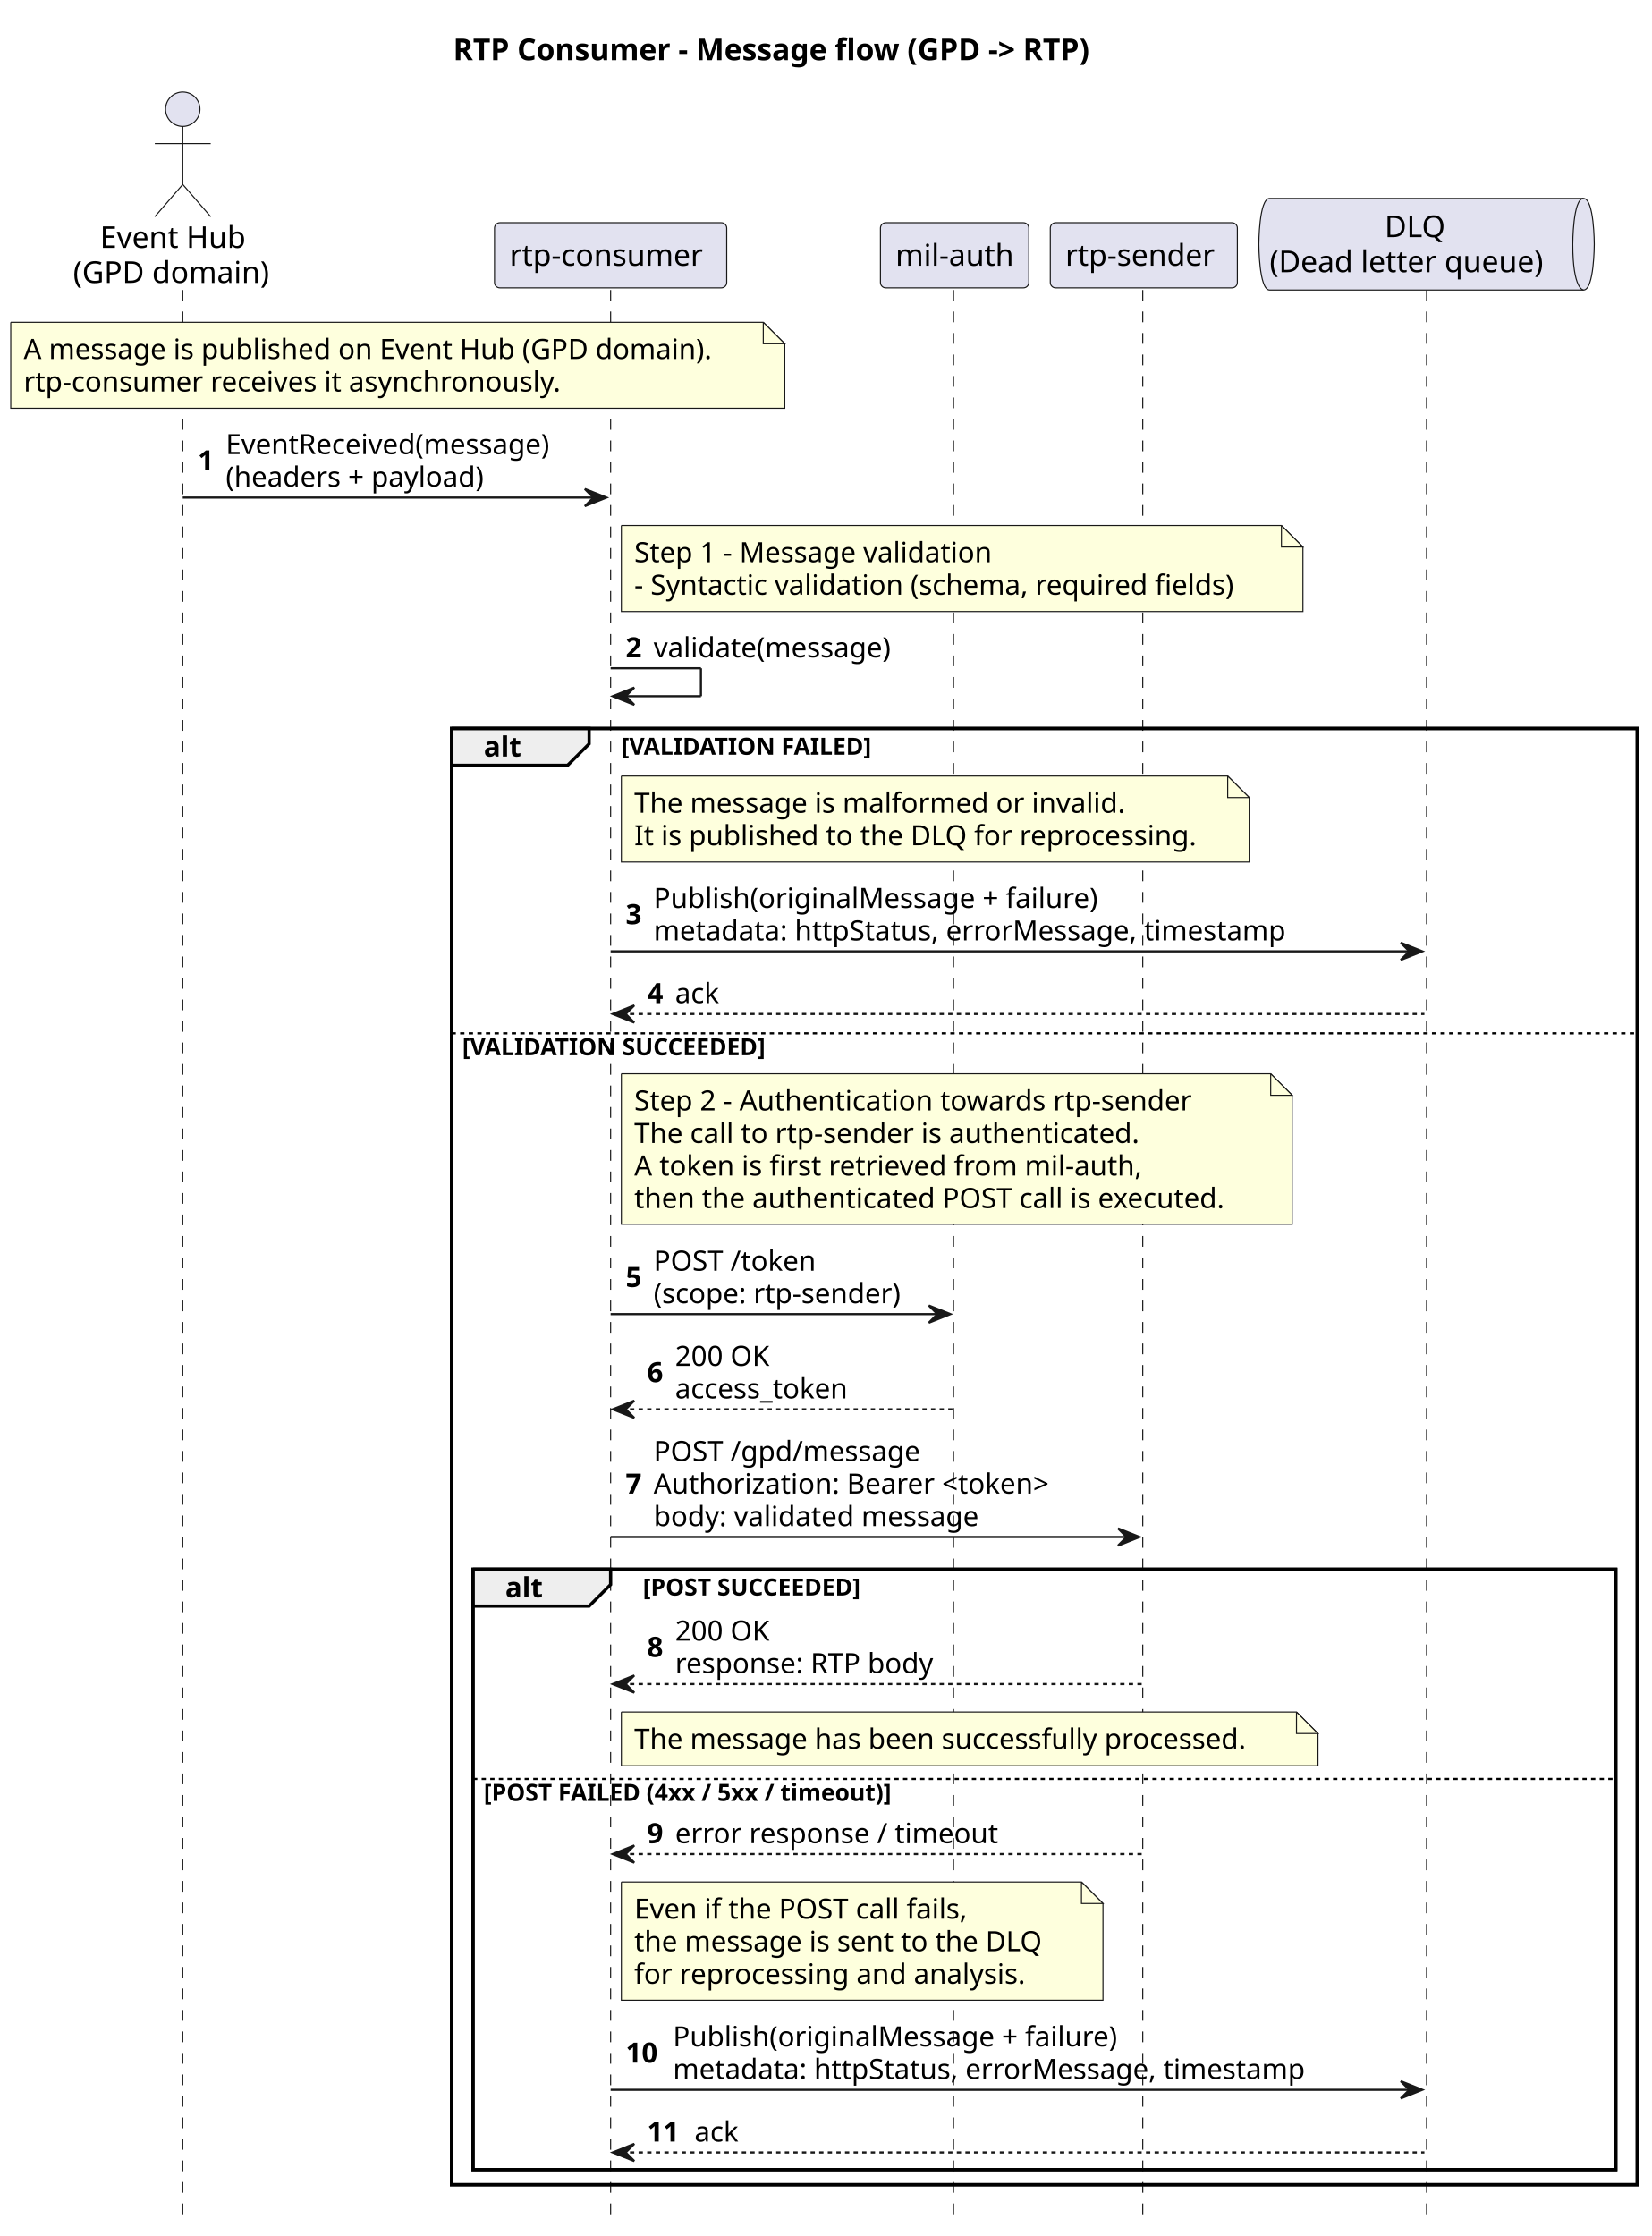
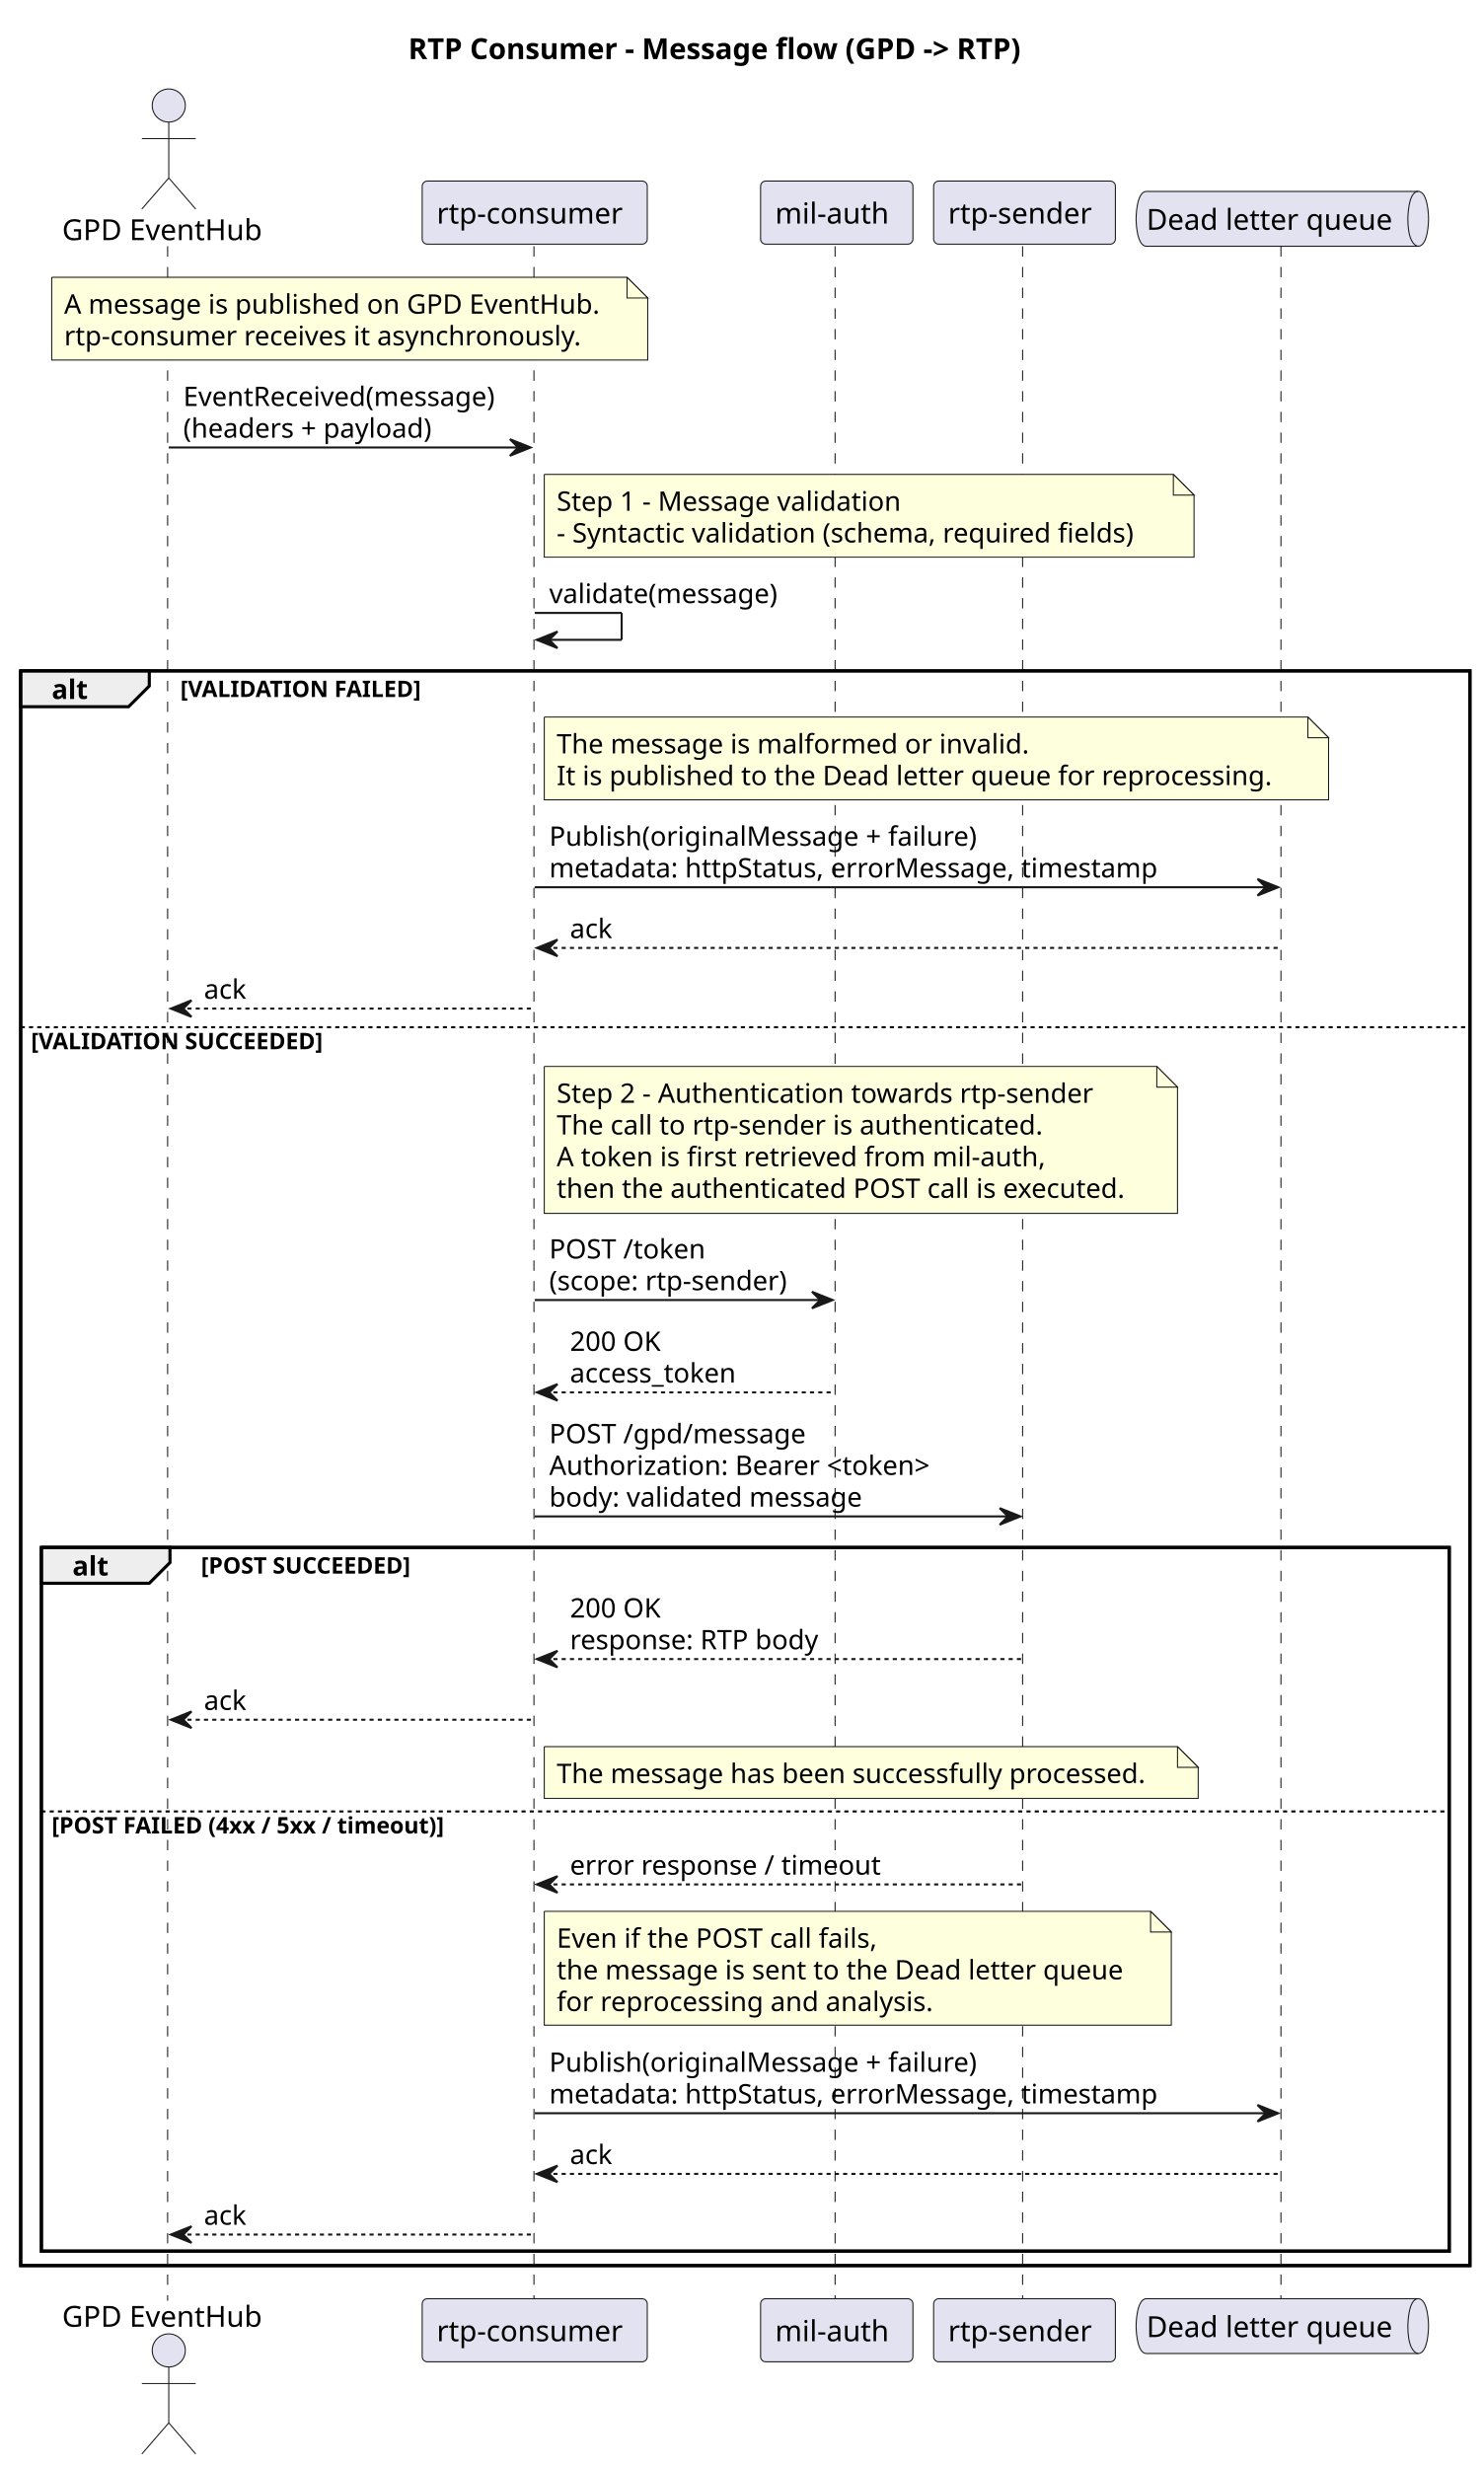
- <svg xmlns="http://www.w3.org/2000/svg" contentStyleType="text/css" height="1040px" preserveAspectRatio="none" style="width:768px;height:1040px;background:#FFFFFF;" version="1.1" viewBox="0 0 768 1040" width="768px" zoomAndPan="magnify">
+ <svg xmlns="http://www.w3.org/2000/svg" contentStyleType="text/css" data-diagram-type="SEQUENCE" height="1192px" preserveAspectRatio="none" style="width:717px;height:1192px;background:#FFFFFF;" version="1.1" viewBox="0 0 717 1192" width="717px" zoomAndPan="magnify">
  <defs />
  <g>
-     <text fill="#000000" font-family="sans-serif" font-size="14" font-weight="bold" lengthAdjust="spacing" textLength="349" x="210.75" y="27.995">RTP Consumer - Message flow (GPD -&gt; RTP)</text>
-     <rect fill="none" height="677.328" style="stroke:#000000;stroke-width:1.5;" width="551.5" x="210" y="338.82" />
-     <rect fill="none" height="279.266" style="stroke:#000000;stroke-width:1.5;" width="531.5" x="220" y="729.883" />
-     <line style="stroke:#181818;stroke-width:0.5;stroke-dasharray:5.0,5.0;" x1="85" x2="85" y1="134.891" y2="1033.148" />
-     <line style="stroke:#181818;stroke-width:0.5;stroke-dasharray:5.0,5.0;" x1="284" x2="284" y1="134.891" y2="1033.148" />
-     <line style="stroke:#181818;stroke-width:0.5;stroke-dasharray:5.0,5.0;" x1="443.5" x2="443.5" y1="134.891" y2="1033.148" />
-     <line style="stroke:#181818;stroke-width:0.5;stroke-dasharray:5.0,5.0;" x1="531.5" x2="531.5" y1="134.891" y2="1033.148" />
-     <line style="stroke:#181818;stroke-width:0.5;stroke-dasharray:5.0,5.0;" x1="663.5" x2="663.5" y1="134.891" y2="1033.148" />
-     <text fill="#000000" font-family="sans-serif" font-size="14" lengthAdjust="spacing" textLength="71" x="46.5" y="115.292">Event Hub</text>
-     <text fill="#000000" font-family="sans-serif" font-size="14" lengthAdjust="spacing" textLength="96" x="34" y="131.589">(GPD domain)</text>
-     <ellipse cx="85" cy="50.797" fill="#E2E2F0" rx="8" ry="8" style="stroke:#181818;stroke-width:0.5;" />
-     <path d="M85,58.797 L85,85.797 M72,66.797 L98,66.797 M85,85.797 L72,100.797 M85,85.797 L98,100.797 " fill="none" style="stroke:#181818;stroke-width:0.5;" />
-     <rect fill="#E2E2F0" height="30.297" rx="2.5" ry="2.5" style="stroke:#181818;stroke-width:0.5;" width="108" x="230" y="103.594" />
-     <text fill="#000000" font-family="sans-serif" font-size="14" lengthAdjust="spacing" textLength="94" x="237" y="123.589">rtp-consumer</text>
-     <rect fill="#E2E2F0" height="30.297" rx="2.5" ry="2.5" style="stroke:#181818;stroke-width:0.5;" width="69" x="409.5" y="103.594" />
-     <text fill="#000000" font-family="sans-serif" font-size="14" lengthAdjust="spacing" textLength="55" x="416.5" y="123.589">mil-auth</text>
-     <rect fill="#E2E2F0" height="30.297" rx="2.5" ry="2.5" style="stroke:#181818;stroke-width:0.5;" width="87" x="488.5" y="103.594" />
-     <text fill="#000000" font-family="sans-serif" font-size="14" lengthAdjust="spacing" textLength="73" x="495.5" y="123.589">rtp-sender</text>
-     <path d="M590.5,92.297 L736.5,92.297 C741.5,92.297 741.5,113.594 741.5,113.594 C741.5,113.594 741.5,134.891 736.5,134.891 L590.5,134.891 C585.5,134.891 585.5,113.594 585.5,113.594 C585.5,113.594 585.5,92.297 590.5,92.297 " fill="#E2E2F0" style="stroke:#181818;stroke-width:0.5;" />
-     <path d="M736.5,92.297 C731.5,92.297 731.5,113.594 731.5,113.594 C731.5,134.891 736.5,134.891 736.5,134.891 " fill="none" style="stroke:#181818;stroke-width:0.5;" />
-     <text fill="#000000" font-family="sans-serif" font-size="14" lengthAdjust="spacing" textLength="29" x="644" y="110.292">DLQ</text>
-     <text fill="#000000" font-family="sans-serif" font-size="14" lengthAdjust="spacing" textLength="136" x="590.5" y="126.589">(Dead letter queue)</text>
-     <path d="M5,149.891 L5,189.891 L365,189.891 L365,159.891 L355,149.891 L5,149.891 " fill="#FEFFDD" style="stroke:#181818;stroke-width:0.5;" />
-     <path d="M355,149.891 L355,159.891 L365,159.891 L355,149.891 " fill="#FEFFDD" style="stroke:#181818;stroke-width:0.5;" />
-     <text fill="#000000" font-family="sans-serif" font-size="13" lengthAdjust="spacing" textLength="339" x="11" y="166.958">A message is published on Event Hub (GPD domain).</text>
-     <text fill="#000000" font-family="sans-serif" font-size="13" lengthAdjust="spacing" textLength="263" x="11" y="182.09">rtp-consumer receives it asynchronously.</text>
-     <polygon fill="#181818" points="272,227.422,282,231.422,272,235.422,276,231.422" style="stroke:#181818;stroke-width:1.0;" />
-     <line style="stroke:#181818;stroke-width:1.0;" x1="85" x2="278" y1="231.422" y2="231.422" />
-     <text fill="#000000" font-family="sans-serif" font-size="13" font-weight="bold" lengthAdjust="spacing" textLength="9" x="92" y="218.79">1</text>
-     <text fill="#000000" font-family="sans-serif" font-size="13" lengthAdjust="spacing" textLength="162" x="105" y="211.223">EventReceived(message)</text>
-     <text fill="#000000" font-family="sans-serif" font-size="13" lengthAdjust="spacing" textLength="131" x="105" y="226.356">(headers + payload)</text>
-     <path d="M289,244.422 L289,284.422 L606,284.422 L606,254.422 L596,244.422 L289,244.422 " fill="#FEFFDD" style="stroke:#181818;stroke-width:0.5;" />
-     <path d="M596,244.422 L596,254.422 L606,254.422 L596,244.422 " fill="#FEFFDD" style="stroke:#181818;stroke-width:0.5;" />
-     <text fill="#000000" font-family="sans-serif" font-size="13" lengthAdjust="spacing" textLength="177" x="295" y="261.489">Step 1 - Message validation</text>
-     <text fill="#000000" font-family="sans-serif" font-size="13" lengthAdjust="spacing" textLength="296" x="295" y="276.622">- Syntactic validation (schema, required fields)</text>
-     <line style="stroke:#181818;stroke-width:1.0;" x1="284" x2="326" y1="310.82" y2="310.82" />
-     <line style="stroke:#181818;stroke-width:1.0;" x1="326" x2="326" y1="310.82" y2="323.82" />
-     <line style="stroke:#181818;stroke-width:1.0;" x1="285" x2="326" y1="323.82" y2="323.82" />
-     <polygon fill="#181818" points="295,319.82,285,323.82,295,327.82,291,323.82" style="stroke:#181818;stroke-width:1.0;" />
-     <text fill="#000000" font-family="sans-serif" font-size="13" font-weight="bold" lengthAdjust="spacing" textLength="9" x="291" y="305.754">2</text>
-     <text fill="#000000" font-family="sans-serif" font-size="13" lengthAdjust="spacing" textLength="119" x="304" y="305.754">validate(message)</text>
-     <path d="M210,338.82 L274,338.82 L274,345.953 L264,355.953 L210,355.953 L210,338.82 " fill="#EEEEEE" style="stroke:#000000;stroke-width:1.5;" />
-     <rect fill="none" height="677.328" style="stroke:#000000;stroke-width:1.5;" width="551.5" x="210" y="338.82" />
-     <text fill="#000000" font-family="sans-serif" font-size="13" font-weight="bold" lengthAdjust="spacing" textLength="19" x="225" y="351.887">alt</text>
-     <text fill="#000000" font-family="sans-serif" font-size="11" font-weight="bold" lengthAdjust="spacing" textLength="133" x="289" y="351.031">[VALIDATION FAILED]</text>
-     <path d="M289,360.953 L289,400.953 L581,400.953 L581,370.953 L571,360.953 L289,360.953 " fill="#FEFFDD" style="stroke:#181818;stroke-width:0.5;" />
-     <path d="M571,360.953 L571,370.953 L581,370.953 L571,360.953 " fill="#FEFFDD" style="stroke:#181818;stroke-width:0.5;" />
-     <text fill="#000000" font-family="sans-serif" font-size="13" lengthAdjust="spacing" textLength="239" x="295" y="378.02">The message is malformed or invalid.</text>
-     <text fill="#000000" font-family="sans-serif" font-size="13" lengthAdjust="spacing" textLength="271" x="295" y="393.153">It is published to the DLQ for reprocessing.</text>
-     <polygon fill="#181818" points="651.5,438.484,661.5,442.484,651.5,446.484,655.5,442.484" style="stroke:#181818;stroke-width:1.0;" />
-     <line style="stroke:#181818;stroke-width:1.0;" x1="284" x2="657.5" y1="442.484" y2="442.484" />
-     <text fill="#000000" font-family="sans-serif" font-size="13" font-weight="bold" lengthAdjust="spacing" textLength="9" x="291" y="429.852">3</text>
-     <text fill="#000000" font-family="sans-serif" font-size="13" lengthAdjust="spacing" textLength="216" x="304" y="422.286">Publish(originalMessage + failure)</text>
-     <text fill="#000000" font-family="sans-serif" font-size="13" lengthAdjust="spacing" textLength="313" x="304" y="437.418">metadata: httpStatus, errorMessage, timestamp</text>
-     <polygon fill="#181818" points="295,467.617,285,471.617,295,475.617,291,471.617" style="stroke:#181818;stroke-width:1.0;" />
-     <line style="stroke:#181818;stroke-width:1.0;stroke-dasharray:2.0,2.0;" x1="289" x2="662.5" y1="471.617" y2="471.617" />
-     <text fill="#000000" font-family="sans-serif" font-size="13" font-weight="bold" lengthAdjust="spacing" textLength="9" x="301" y="466.551">4</text>
-     <text fill="#000000" font-family="sans-serif" font-size="13" lengthAdjust="spacing" textLength="22" x="314" y="466.551">ack</text>
-     <line style="stroke:#000000;stroke-width:1.0;stroke-dasharray:2.0,2.0;" x1="210" x2="761.5" y1="480.617" y2="480.617" />
-     <text fill="#000000" font-family="sans-serif" font-size="11" font-weight="bold" lengthAdjust="spacing" textLength="166" x="215" y="490.828">[VALIDATION SUCCEEDED]</text>
-     <path d="M289,499.422 L289,569.422 L601,569.422 L601,509.422 L591,499.422 L289,499.422 " fill="#FEFFDD" style="stroke:#181818;stroke-width:0.5;" />
-     <path d="M591,499.422 L591,509.422 L601,509.422 L591,499.422 " fill="#FEFFDD" style="stroke:#181818;stroke-width:0.5;" />
-     <text fill="#000000" font-family="sans-serif" font-size="13" lengthAdjust="spacing" textLength="273" x="295" y="516.489">Step 2 - Authentication towards rtp-sender</text>
-     <text fill="#000000" font-family="sans-serif" font-size="13" lengthAdjust="spacing" textLength="247" x="295" y="531.622">The call to rtp-sender is authenticated.</text>
-     <text fill="#000000" font-family="sans-serif" font-size="13" lengthAdjust="spacing" textLength="247" x="295" y="546.754">A token is first retrieved from mil-auth,</text>
-     <text fill="#000000" font-family="sans-serif" font-size="13" lengthAdjust="spacing" textLength="291" x="295" y="561.887">then the authenticated POST call is executed.</text>
-     <polygon fill="#181818" points="432,607.219,442,611.219,432,615.219,436,611.219" style="stroke:#181818;stroke-width:1.0;" />
-     <line style="stroke:#181818;stroke-width:1.0;" x1="284" x2="438" y1="611.219" y2="611.219" />
-     <text fill="#000000" font-family="sans-serif" font-size="13" font-weight="bold" lengthAdjust="spacing" textLength="9" x="291" y="598.586">5</text>
-     <text fill="#000000" font-family="sans-serif" font-size="13" lengthAdjust="spacing" textLength="78" x="304" y="591.02">POST /token</text>
-     <text fill="#000000" font-family="sans-serif" font-size="13" lengthAdjust="spacing" textLength="123" x="304" y="606.153">(scope: rtp-sender)</text>
-     <polygon fill="#181818" points="295,651.484,285,655.484,295,659.484,291,655.484" style="stroke:#181818;stroke-width:1.0;" />
-     <line style="stroke:#181818;stroke-width:1.0;stroke-dasharray:2.0,2.0;" x1="289" x2="443" y1="655.484" y2="655.484" />
-     <text fill="#000000" font-family="sans-serif" font-size="13" font-weight="bold" lengthAdjust="spacing" textLength="9" x="301" y="642.852">6</text>
-     <text fill="#000000" font-family="sans-serif" font-size="13" lengthAdjust="spacing" textLength="46" x="314" y="635.286">200 OK</text>
-     <text fill="#000000" font-family="sans-serif" font-size="13" lengthAdjust="spacing" textLength="87" x="314" y="650.418">access_token</text>
-     <polygon fill="#181818" points="520,710.883,530,714.883,520,718.883,524,714.883" style="stroke:#181818;stroke-width:1.0;" />
-     <line style="stroke:#181818;stroke-width:1.0;" x1="284" x2="526" y1="714.883" y2="714.883" />
-     <text fill="#000000" font-family="sans-serif" font-size="13" font-weight="bold" lengthAdjust="spacing" textLength="9" x="291" y="694.684">7</text>
-     <text fill="#000000" font-family="sans-serif" font-size="13" lengthAdjust="spacing" textLength="129" x="304" y="679.551">POST /gpd/message</text>
-     <text fill="#000000" font-family="sans-serif" font-size="13" lengthAdjust="spacing" textLength="198" x="304" y="694.684">Authorization: Bearer &lt;token&gt;</text>
-     <text fill="#000000" font-family="sans-serif" font-size="13" lengthAdjust="spacing" textLength="160" x="304" y="709.817">body: validated message</text>
-     <path d="M220,729.883 L284,729.883 L284,737.016 L274,747.016 L220,747.016 L220,729.883 " fill="#EEEEEE" style="stroke:#000000;stroke-width:1.5;" />
-     <rect fill="none" height="279.266" style="stroke:#000000;stroke-width:1.5;" width="531.5" x="220" y="729.883" />
-     <text fill="#000000" font-family="sans-serif" font-size="13" font-weight="bold" lengthAdjust="spacing" textLength="19" x="235" y="742.95">alt</text>
-     <text fill="#000000" font-family="sans-serif" font-size="11" font-weight="bold" lengthAdjust="spacing" textLength="125" x="299" y="742.093">[POST SUCCEEDED]</text>
-     <polygon fill="#181818" points="295,779.281,285,783.281,295,787.281,291,783.281" style="stroke:#181818;stroke-width:1.0;" />
-     <line style="stroke:#181818;stroke-width:1.0;stroke-dasharray:2.0,2.0;" x1="289" x2="531" y1="783.281" y2="783.281" />
-     <text fill="#000000" font-family="sans-serif" font-size="13" font-weight="bold" lengthAdjust="spacing" textLength="9" x="301" y="770.649">8</text>
-     <text fill="#000000" font-family="sans-serif" font-size="13" lengthAdjust="spacing" textLength="46" x="314" y="763.082">200 OK</text>
-     <text fill="#000000" font-family="sans-serif" font-size="13" lengthAdjust="spacing" textLength="125" x="314" y="778.215">response: RTP body</text>
-     <path d="M289,796.281 L289,821.281 L613,821.281 L613,806.281 L603,796.281 L289,796.281 " fill="#FEFFDD" style="stroke:#181818;stroke-width:0.5;" />
-     <path d="M603,796.281 L603,806.281 L613,806.281 L603,796.281 " fill="#FEFFDD" style="stroke:#181818;stroke-width:0.5;" />
-     <text fill="#000000" font-family="sans-serif" font-size="13" lengthAdjust="spacing" textLength="303" x="295" y="813.348">The message has been successfully processed.</text>
-     <line style="stroke:#000000;stroke-width:1.0;stroke-dasharray:2.0,2.0;" x1="220" x2="751.5" y1="827.414" y2="827.414" />
-     <text fill="#000000" font-family="sans-serif" font-size="11" font-weight="bold" lengthAdjust="spacing" textLength="223" x="225" y="837.625">[POST FAILED (4xx / 5xx / timeout)]</text>
-     <polygon fill="#181818" points="295,858.352,285,862.352,295,866.352,291,862.352" style="stroke:#181818;stroke-width:1.0;" />
-     <line style="stroke:#181818;stroke-width:1.0;stroke-dasharray:2.0,2.0;" x1="289" x2="531" y1="862.352" y2="862.352" />
-     <text fill="#000000" font-family="sans-serif" font-size="13" font-weight="bold" lengthAdjust="spacing" textLength="9" x="301" y="857.286">9</text>
-     <text fill="#000000" font-family="sans-serif" font-size="13" lengthAdjust="spacing" textLength="156" x="314" y="857.286">error response / timeout</text>
-     <path d="M289,875.352 L289,930.352 L513,930.352 L513,885.352 L503,875.352 L289,875.352 " fill="#FEFFDD" style="stroke:#181818;stroke-width:0.5;" />
-     <path d="M503,875.352 L503,885.352 L513,885.352 L503,875.352 " fill="#FEFFDD" style="stroke:#181818;stroke-width:0.5;" />
-     <text fill="#000000" font-family="sans-serif" font-size="13" lengthAdjust="spacing" textLength="163" x="295" y="892.418">Even if the POST call fails,</text>
-     <text fill="#000000" font-family="sans-serif" font-size="13" lengthAdjust="spacing" textLength="203" x="295" y="907.551">the message is sent to the DLQ</text>
-     <text fill="#000000" font-family="sans-serif" font-size="13" lengthAdjust="spacing" textLength="190" x="295" y="922.684">for reprocessing and analysis.</text>
-     <polygon fill="#181818" points="651.5,968.016,661.5,972.016,651.5,976.016,655.5,972.016" style="stroke:#181818;stroke-width:1.0;" />
-     <line style="stroke:#181818;stroke-width:1.0;" x1="284" x2="657.5" y1="972.016" y2="972.016" />
-     <text fill="#000000" font-family="sans-serif" font-size="13" font-weight="bold" lengthAdjust="spacing" textLength="18" x="291" y="959.383">10</text>
-     <text fill="#000000" font-family="sans-serif" font-size="13" lengthAdjust="spacing" textLength="216" x="313" y="951.817">Publish(originalMessage + failure)</text>
-     <text fill="#000000" font-family="sans-serif" font-size="13" lengthAdjust="spacing" textLength="313" x="313" y="966.95">metadata: httpStatus, errorMessage, timestamp</text>
-     <polygon fill="#181818" points="295,997.148,285,1001.148,295,1005.148,291,1001.148" style="stroke:#181818;stroke-width:1.0;" />
-     <line style="stroke:#181818;stroke-width:1.0;stroke-dasharray:2.0,2.0;" x1="289" x2="662.5" y1="1001.148" y2="1001.148" />
-     <text fill="#000000" font-family="sans-serif" font-size="13" font-weight="bold" lengthAdjust="spacing" textLength="18" x="301" y="996.082">11</text>
-     <text fill="#000000" font-family="sans-serif" font-size="13" lengthAdjust="spacing" textLength="22" x="323" y="996.082">ack</text>
+     <text fill="#000000" font-family="sans-serif" font-size="14" font-weight="bold" lengthAdjust="spacing" textLength="324.782" x="197.266" y="28.535">RTP Consumer - Message flow (GPD -&gt; RTP)</text>
+     <rect fill="none" height="770.537" style="stroke:#000000;stroke-width:1.5;" width="700.313" x="10" y="324.15" />
+     <rect fill="none" height="339.992" style="stroke:#000000;stroke-width:1.5;" width="680.313" x="20" y="747.695" />
+     <g>
+       <rect fill="#000000" fill-opacity="0" height="992.711" width="8" x="77.559" y="118.977" />
+       <line style="stroke:#181818;stroke-width:0.5;stroke-dasharray:5,5;" x1="81" x2="81" y1="118.977" y2="1111.688" />
+     </g>
+     <g>
+       <rect fill="#000000" fill-opacity="0" height="992.711" width="8" x="254.398" y="118.977" />
+       <line style="stroke:#181818;stroke-width:0.5;stroke-dasharray:5,5;" x1="258.018" x2="258.018" y1="118.977" y2="1111.688" />
+     </g>
+     <g>
+       <rect fill="#000000" fill-opacity="0" height="992.711" width="8" x="400.343" y="118.977" />
+       <line style="stroke:#181818;stroke-width:0.5;stroke-dasharray:5,5;" x1="403.538" x2="403.538" y1="118.977" y2="1111.688" />
+     </g>
+     <g>
+       <rect fill="#000000" fill-opacity="0" height="992.711" width="8" x="491.068" y="118.977" />
+       <line style="stroke:#181818;stroke-width:0.5;stroke-dasharray:5,5;" x1="494.147" x2="494.147" y1="118.977" y2="1111.688" />
+     </g>
+     <g>
+       <rect fill="#000000" fill-opacity="0" height="992.711" width="8" x="615.651" y="118.977" />
+       <line style="stroke:#181818;stroke-width:0.5;stroke-dasharray:5,5;" x1="618.989" x2="618.989" y1="118.977" y2="1111.688" />
+     </g>
+     <g class="participant participant-head" data-participant="EH">
+       <text fill="#000000" font-family="sans-serif" font-size="14" lengthAdjust="spacing" textLength="97.118" x="30" y="116.023">GPD EventHub</text>
+       <ellipse cx="81.559" cy="50.988" fill="#E2E2F0" rx="8" ry="8" style="stroke:#181818;stroke-width:0.5;" />
+       <path d="M81.559,58.988 L81.559,85.988 M68.559,66.988 L94.559,66.988 M81.559,85.988 L68.559,100.988 M81.559,85.988 L94.559,100.988" fill="none" style="stroke:#181818;stroke-width:0.5;" />
+     </g>
+     <g class="participant participant-tail" data-participant="EH">
+       <text fill="#000000" font-family="sans-serif" font-size="14" lengthAdjust="spacing" textLength="97.118" x="30" y="1124.223">GPD EventHub</text>
+       <ellipse cx="81.559" cy="1135.676" fill="#E2E2F0" rx="8" ry="8" style="stroke:#181818;stroke-width:0.5;" />
+       <path d="M81.559,1143.676 L81.559,1170.676 M68.559,1151.676 L94.559,1151.676 M81.559,1170.676 L68.559,1185.676 M81.559,1170.676 L94.559,1185.676" fill="none" style="stroke:#181818;stroke-width:0.5;" />
+     </g>
+     <g class="participant participant-head" data-participant="C">
+       <rect fill="#E2E2F0" height="30.488" rx="2.5" ry="2.5" style="stroke:#181818;stroke-width:0.5;" width="108.76" x="204.018" y="87.488" />
+       <text fill="#000000" font-family="sans-serif" font-size="14" lengthAdjust="spacing" textLength="94.76" x="211.018" y="108.023">rtp-consumer</text>
+     </g>
+     <g class="participant participant-tail" data-participant="C">
+       <rect fill="#E2E2F0" height="30.488" rx="2.5" ry="2.5" style="stroke:#181818;stroke-width:0.5;" width="108.76" x="204.018" y="1110.688" />
+       <text fill="#000000" font-family="sans-serif" font-size="14" lengthAdjust="spacing" textLength="94.76" x="211.018" y="1131.223">rtp-consumer</text>
+     </g>
+     <g class="participant participant-head" data-participant="MA">
+       <rect fill="#E2E2F0" height="30.488" rx="2.5" ry="2.5" style="stroke:#181818;stroke-width:0.5;" width="73.609" x="367.538" y="87.488" />
+       <text fill="#000000" font-family="sans-serif" font-size="14" lengthAdjust="spacing" textLength="59.609" x="374.538" y="108.023">mil-auth</text>
+     </g>
+     <g class="participant participant-tail" data-participant="MA">
+       <rect fill="#E2E2F0" height="30.488" rx="2.5" ry="2.5" style="stroke:#181818;stroke-width:0.5;" width="73.609" x="367.538" y="1110.688" />
+       <text fill="#000000" font-family="sans-serif" font-size="14" lengthAdjust="spacing" textLength="59.609" x="374.538" y="1131.223">mil-auth</text>
+     </g>
+     <g class="participant participant-head" data-participant="S">
+       <rect fill="#E2E2F0" height="30.488" rx="2.5" ry="2.5" style="stroke:#181818;stroke-width:0.5;" width="87.842" x="451.147" y="87.488" />
+       <text fill="#000000" font-family="sans-serif" font-size="14" lengthAdjust="spacing" textLength="73.842" x="458.147" y="108.023">rtp-sender</text>
+     </g>
+     <g class="participant participant-tail" data-participant="S">
+       <rect fill="#E2E2F0" height="30.488" rx="2.5" ry="2.5" style="stroke:#181818;stroke-width:0.5;" width="87.842" x="451.147" y="1110.688" />
+       <text fill="#000000" font-family="sans-serif" font-size="14" lengthAdjust="spacing" textLength="73.842" x="458.147" y="1131.223">rtp-sender</text>
+     </g>
+     <g class="participant participant-head" data-participant="DLQ">
+       <path d="M553.989,92.488 L685.313,92.488 C690.313,92.488 690.313,105.732 690.313,105.732 C690.313,105.732 690.313,118.977 685.313,118.977 L553.989,118.977 C548.989,118.977 548.989,105.732 548.989,105.732 C548.989,105.732 548.989,92.488 553.989,92.488" fill="#E2E2F0" style="stroke:#181818;stroke-width:0.5;" />
+       <path d="M685.313,92.488 C680.313,92.488 680.313,105.732 680.313,105.732 C680.313,118.977 685.313,118.977 685.313,118.977" fill="none" style="stroke:#181818;stroke-width:0.5;" />
+       <text fill="#000000" font-family="sans-serif" font-size="14" lengthAdjust="spacing" textLength="121.324" x="553.989" y="111.023">Dead letter queue</text>
+     </g>
+     <g class="participant participant-tail" data-participant="DLQ">
+       <path d="M553.989,1110.688 L685.313,1110.688 C690.313,1110.688 690.313,1123.932 690.313,1123.932 C690.313,1123.932 690.313,1137.176 685.313,1137.176 L553.989,1137.176 C548.989,1137.176 548.989,1123.932 548.989,1123.932 C548.989,1123.932 548.989,1110.688 553.989,1110.688" fill="#E2E2F0" style="stroke:#181818;stroke-width:0.5;" />
+       <path d="M685.313,1110.688 C680.313,1110.688 680.313,1123.932 680.313,1123.932 C680.313,1137.176 685.313,1137.176 685.313,1137.176" fill="none" style="stroke:#181818;stroke-width:0.5;" />
+       <text fill="#000000" font-family="sans-serif" font-size="14" lengthAdjust="spacing" textLength="121.324" x="553.989" y="1129.223">Dead letter queue</text>
+     </g>
+     <path d="M25,133.977 L25,173.977 L313,173.977 L313,143.977 L303,133.977 L25,133.977" fill="#FEFFDD" style="stroke:#181818;stroke-width:0.5;" />
+     <path d="M303,133.977 L303,143.977 L313,143.977 L303,133.977" fill="#FEFFDD" style="stroke:#181818;stroke-width:0.5;" />
+     <text fill="#000000" font-family="sans-serif" font-size="13" lengthAdjust="spacing" textLength="267.497" x="31" y="151.545">A message is published on GPD EventHub.</text>
+     <text fill="#000000" font-family="sans-serif" font-size="13" lengthAdjust="spacing" textLength="261.879" x="31" y="166.856">rtp-consumer receives it asynchronously.</text>
+     <g class="message" data-participant-1="EH" data-participant-2="C">
+       <polygon fill="#181818" points="246.398,212.219,256.398,216.219,246.398,220.219,250.398,216.219" style="stroke:#181818;stroke-width:1;" />
+       <line style="stroke:#181818;stroke-width:1;" x1="81.559" x2="252.398" y1="216.219" y2="216.219" />
+       <text fill="#000000" font-family="sans-serif" font-size="13" lengthAdjust="spacing" textLength="152.839" x="88.559" y="196.166">EventReceived(message)</text>
+       <text fill="#000000" font-family="sans-serif" font-size="13" lengthAdjust="spacing" textLength="126.134" x="88.559" y="211.477">(headers + payload)</text>
+     </g>
+     <path d="M263,229.219 L263,269.219 L577,269.219 L577,239.219 L567,229.219 L263,229.219" fill="#FEFFDD" style="stroke:#181818;stroke-width:0.5;" />
+     <path d="M567,229.219 L567,239.219 L577,239.219 L567,229.219" fill="#FEFFDD" style="stroke:#181818;stroke-width:0.5;" />
+     <text fill="#000000" font-family="sans-serif" font-size="13" lengthAdjust="spacing" textLength="175.164" x="269" y="246.787">Step 1 - Message validation</text>
+     <text fill="#000000" font-family="sans-serif" font-size="13" lengthAdjust="spacing" textLength="293.528" x="269" y="262.098">- Syntactic validation (schema, required fields)</text>
+     <g class="message" data-participant-1="C" data-participant-2="C">
+       <line style="stroke:#181818;stroke-width:1;" x1="258.398" x2="300.398" y1="296.15" y2="296.15" />
+       <line style="stroke:#181818;stroke-width:1;" x1="300.398" x2="300.398" y1="296.15" y2="309.15" />
+       <line style="stroke:#181818;stroke-width:1;" x1="259.398" x2="300.398" y1="309.15" y2="309.15" />
+       <polygon fill="#181818" points="269.398,305.15,259.398,309.15,269.398,313.15,265.398,309.15" style="stroke:#181818;stroke-width:1;" />
+       <text fill="#000000" font-family="sans-serif" font-size="13" lengthAdjust="spacing" textLength="112.506" x="265.398" y="291.408">validate(message)</text>
+     </g>
+     <path d="M10,324.15 L72.139,324.15 L72.139,331.461 L62.139,341.461 L10,341.461 L10,324.15" fill="#EEEEEE" style="stroke:#000000;stroke-width:1.5;" />
+     <rect fill="none" height="770.537" style="stroke:#000000;stroke-width:1.5;" width="700.313" x="10" y="324.15" />
+     <text fill="#000000" font-family="sans-serif" font-size="13" font-weight="bold" lengthAdjust="spacing" textLength="17.139" x="25" y="337.719">alt</text>
+     <text fill="#000000" font-family="sans-serif" font-size="11" font-weight="bold" lengthAdjust="spacing" textLength="122.966" x="87.139" y="336.785">[VALIDATION FAILED]</text>
+     <path d="M263,346.461 L263,386.461 L642,386.461 L642,356.461 L632,346.461 L263,346.461" fill="#FEFFDD" style="stroke:#181818;stroke-width:0.5;" />
+     <path d="M632,346.461 L632,356.461 L642,356.461 L632,346.461" fill="#FEFFDD" style="stroke:#181818;stroke-width:0.5;" />
+     <text fill="#000000" font-family="sans-serif" font-size="13" lengthAdjust="spacing" textLength="237.212" x="269" y="364.029">The message is malformed or invalid.</text>
+     <text fill="#000000" font-family="sans-serif" font-size="13" lengthAdjust="spacing" textLength="358.865" x="269" y="379.34">It is published to the Dead letter queue for reprocessing.</text>
+     <g class="message" data-participant-1="C" data-participant-2="DLQ">
+       <polygon fill="#181818" points="607.651,424.703,617.651,428.703,607.651,432.703,611.651,428.703" style="stroke:#181818;stroke-width:1;" />
+       <line style="stroke:#181818;stroke-width:1;" x1="258.398" x2="613.651" y1="428.703" y2="428.703" />
+       <text fill="#000000" font-family="sans-serif" font-size="13" lengthAdjust="spacing" textLength="214.919" x="265.398" y="408.65">Publish(originalMessage + failure)</text>
+       <text fill="#000000" font-family="sans-serif" font-size="13" lengthAdjust="spacing" textLength="300.473" x="265.398" y="423.961">metadata: httpStatus, errorMessage, timestamp</text>
+     </g>
+     <g class="message" data-participant-1="DLQ" data-participant-2="C">
+       <polygon fill="#181818" points="269.398,454.014,259.398,458.014,269.398,462.014,265.398,458.014" style="stroke:#181818;stroke-width:1;" />
+       <line style="stroke:#181818;stroke-width:1;stroke-dasharray:2,2;" x1="263.398" x2="618.651" y1="458.014" y2="458.014" />
+       <text fill="#000000" font-family="sans-serif" font-size="13" lengthAdjust="spacing" textLength="21.436" x="275.398" y="453.272">ack</text>
+     </g>
+     <g class="message" data-participant-1="C" data-participant-2="EH">
+       <polygon fill="#181818" points="92.559,483.324,82.559,487.324,92.559,491.324,88.559,487.324" style="stroke:#181818;stroke-width:1;" />
+       <line style="stroke:#181818;stroke-width:1;stroke-dasharray:2,2;" x1="86.559" x2="257.398" y1="487.324" y2="487.324" />
+       <text fill="#000000" font-family="sans-serif" font-size="13" lengthAdjust="spacing" textLength="21.436" x="98.559" y="482.582">ack</text>
+     </g>
+     <line style="stroke:#000000;stroke-width:1;stroke-dasharray:2,2;" x1="10" x2="710.313" y1="496.324" y2="496.324" />
+     <text fill="#000000" font-family="sans-serif" font-size="11" font-weight="bold" lengthAdjust="spacing" textLength="150.498" x="15" y="506.959">[VALIDATION SUCCEEDED]</text>
+     <path d="M263,515.279 L263,586.279 L569,586.279 L569,525.279 L559,515.279 L263,515.279" fill="#FEFFDD" style="stroke:#181818;stroke-width:0.5;" />
+     <path d="M559,515.279 L559,525.279 L569,525.279 L559,515.279" fill="#FEFFDD" style="stroke:#181818;stroke-width:0.5;" />
+     <text fill="#000000" font-family="sans-serif" font-size="13" lengthAdjust="spacing" textLength="274.746" x="269" y="532.848">Step 2 - Authentication towards rtp-sender</text>
+     <text fill="#000000" font-family="sans-serif" font-size="13" lengthAdjust="spacing" textLength="247.597" x="269" y="548.158">The call to rtp-sender is authenticated.</text>
+     <text fill="#000000" font-family="sans-serif" font-size="13" lengthAdjust="spacing" textLength="250.72" x="269" y="563.469">A token is first retrieved from mil-auth,</text>
+     <text fill="#000000" font-family="sans-serif" font-size="13" lengthAdjust="spacing" textLength="285.156" x="269" y="578.779">then the authenticated POST call is executed.</text>
+     <g class="message" data-participant-1="C" data-participant-2="MA">
+       <polygon fill="#181818" points="392.343,624.143,402.343,628.143,392.343,632.143,396.343,628.143" style="stroke:#181818;stroke-width:1;" />
+       <line style="stroke:#181818;stroke-width:1;" x1="258.398" x2="398.343" y1="628.143" y2="628.143" />
+       <text fill="#000000" font-family="sans-serif" font-size="13" lengthAdjust="spacing" textLength="79.193" x="265.398" y="608.09">POST /token</text>
+       <text fill="#000000" font-family="sans-serif" font-size="13" lengthAdjust="spacing" textLength="121.945" x="265.398" y="623.4">(scope: rtp-sender)</text>
+     </g>
+     <g class="message" data-participant-1="MA" data-participant-2="C">
+       <polygon fill="#181818" points="269.398,668.764,259.398,672.764,269.398,676.764,265.398,672.764" style="stroke:#181818;stroke-width:1;" />
+       <line style="stroke:#181818;stroke-width:1;stroke-dasharray:2,2;" x1="263.398" x2="403.343" y1="672.764" y2="672.764" />
+       <text fill="#000000" font-family="sans-serif" font-size="13" lengthAdjust="spacing" textLength="47.36" x="275.398" y="652.711">200 OK</text>
+       <text fill="#000000" font-family="sans-serif" font-size="13" lengthAdjust="spacing" textLength="83.249" x="275.398" y="668.021">access_token</text>
+     </g>
+     <g class="message" data-participant-1="C" data-participant-2="S">
+       <polygon fill="#181818" points="483.068,728.695,493.068,732.695,483.068,736.695,487.068,732.695" style="stroke:#181818;stroke-width:1;" />
+       <line style="stroke:#181818;stroke-width:1;" x1="258.398" x2="489.068" y1="732.695" y2="732.695" />
+       <text fill="#000000" font-family="sans-serif" font-size="13" lengthAdjust="spacing" textLength="129.886" x="265.398" y="697.332">POST /gpd/message</text>
+       <text fill="#000000" font-family="sans-serif" font-size="13" lengthAdjust="spacing" textLength="194.879" x="265.398" y="712.643">Authorization: Bearer &lt;token&gt;</text>
+       <text fill="#000000" font-family="sans-serif" font-size="13" lengthAdjust="spacing" textLength="155.714" x="265.398" y="727.953">body: validated message</text>
+     </g>
+     <path d="M20,747.695 L82.139,747.695 L82.139,755.006 L72.139,765.006 L20,765.006 L20,747.695" fill="#EEEEEE" style="stroke:#000000;stroke-width:1.5;" />
+     <rect fill="none" height="339.992" style="stroke:#000000;stroke-width:1.5;" width="680.313" x="20" y="747.695" />
+     <text fill="#000000" font-family="sans-serif" font-size="13" font-weight="bold" lengthAdjust="spacing" textLength="17.139" x="35" y="761.264">alt</text>
+     <text fill="#000000" font-family="sans-serif" font-size="11" font-weight="bold" lengthAdjust="spacing" textLength="108.775" x="97.139" y="760.33">[POST SUCCEEDED]</text>
+     <g class="message" data-participant-1="S" data-participant-2="C">
+       <polygon fill="#181818" points="269.398,797.627,259.398,801.627,269.398,805.627,265.398,801.627" style="stroke:#181818;stroke-width:1;" />
+       <line style="stroke:#181818;stroke-width:1;stroke-dasharray:2,2;" x1="263.398" x2="494.068" y1="801.627" y2="801.627" />
+       <text fill="#000000" font-family="sans-serif" font-size="13" lengthAdjust="spacing" textLength="47.36" x="275.398" y="781.574">200 OK</text>
+       <text fill="#000000" font-family="sans-serif" font-size="13" lengthAdjust="spacing" textLength="124.401" x="275.398" y="796.885">response: RTP body</text>
+     </g>
+     <g class="message" data-participant-1="C" data-participant-2="EH">
+       <polygon fill="#181818" points="92.559,826.938,82.559,830.938,92.559,834.938,88.559,830.938" style="stroke:#181818;stroke-width:1;" />
+       <line style="stroke:#181818;stroke-width:1;stroke-dasharray:2,2;" x1="86.559" x2="257.398" y1="830.938" y2="830.938" />
+       <text fill="#000000" font-family="sans-serif" font-size="13" lengthAdjust="spacing" textLength="21.436" x="98.559" y="826.195">ack</text>
+     </g>
+     <path d="M263,843.938 L263,868.938 L579,868.938 L579,853.938 L569,843.938 L263,843.938" fill="#FEFFDD" style="stroke:#181818;stroke-width:0.5;" />
+     <path d="M569,843.938 L569,853.938 L579,853.938 L569,843.938" fill="#FEFFDD" style="stroke:#181818;stroke-width:0.5;" />
+     <text fill="#000000" font-family="sans-serif" font-size="13" lengthAdjust="spacing" textLength="295.712" x="269" y="861.506">The message has been successfully processed.</text>
+     <line style="stroke:#000000;stroke-width:1;stroke-dasharray:2,2;" x1="20" x2="700.313" y1="875.248" y2="875.248" />
+     <text fill="#000000" font-family="sans-serif" font-size="11" font-weight="bold" lengthAdjust="spacing" textLength="204.327" x="25" y="885.883">[POST FAILED (4xx / 5xx / timeout)]</text>
+     <g class="message" data-participant-1="S" data-participant-2="C">
+       <polygon fill="#181818" points="269.398,906.514,259.398,910.514,269.398,914.514,265.398,910.514" style="stroke:#181818;stroke-width:1;" />
+       <line style="stroke:#181818;stroke-width:1;stroke-dasharray:2,2;" x1="263.398" x2="494.068" y1="910.514" y2="910.514" />
+       <text fill="#000000" font-family="sans-serif" font-size="13" lengthAdjust="spacing" textLength="156.552" x="275.398" y="905.771">error response / timeout</text>
+     </g>
+     <path d="M263,923.514 L263,978.514 L566,978.514 L566,933.514 L556,923.514 L263,923.514" fill="#FEFFDD" style="stroke:#181818;stroke-width:0.5;" />
+     <path d="M556,923.514 L556,933.514 L566,933.514 L556,923.514" fill="#FEFFDD" style="stroke:#181818;stroke-width:0.5;" />
+     <text fill="#000000" font-family="sans-serif" font-size="13" lengthAdjust="spacing" textLength="162.436" x="269" y="941.082">Even if the POST call fails,</text>
+     <text fill="#000000" font-family="sans-serif" font-size="13" lengthAdjust="spacing" textLength="282.877" x="269" y="956.393">the message is sent to the Dead letter queue</text>
+     <text fill="#000000" font-family="sans-serif" font-size="13" lengthAdjust="spacing" textLength="189.09" x="269" y="971.703">for reprocessing and analysis.</text>
+     <g class="message" data-participant-1="C" data-participant-2="DLQ">
+       <polygon fill="#181818" points="607.651,1017.066,617.651,1021.066,607.651,1025.066,611.651,1021.066" style="stroke:#181818;stroke-width:1;" />
+       <line style="stroke:#181818;stroke-width:1;" x1="258.398" x2="613.651" y1="1021.066" y2="1021.066" />
+       <text fill="#000000" font-family="sans-serif" font-size="13" lengthAdjust="spacing" textLength="214.919" x="265.398" y="1001.014">Publish(originalMessage + failure)</text>
+       <text fill="#000000" font-family="sans-serif" font-size="13" lengthAdjust="spacing" textLength="300.473" x="265.398" y="1016.324">metadata: httpStatus, errorMessage, timestamp</text>
+     </g>
+     <g class="message" data-participant-1="DLQ" data-participant-2="C">
+       <polygon fill="#181818" points="269.398,1046.377,259.398,1050.377,269.398,1054.377,265.398,1050.377" style="stroke:#181818;stroke-width:1;" />
+       <line style="stroke:#181818;stroke-width:1;stroke-dasharray:2,2;" x1="263.398" x2="618.651" y1="1050.377" y2="1050.377" />
+       <text fill="#000000" font-family="sans-serif" font-size="13" lengthAdjust="spacing" textLength="21.436" x="275.398" y="1045.635">ack</text>
+     </g>
+     <g class="message" data-participant-1="C" data-participant-2="EH">
+       <polygon fill="#181818" points="92.559,1075.688,82.559,1079.688,92.559,1083.688,88.559,1079.688" style="stroke:#181818;stroke-width:1;" />
+       <line style="stroke:#181818;stroke-width:1;stroke-dasharray:2,2;" x1="86.559" x2="257.398" y1="1079.688" y2="1079.688" />
+       <text fill="#000000" font-family="sans-serif" font-size="13" lengthAdjust="spacing" textLength="21.436" x="98.559" y="1074.945">ack</text>
+     </g>
  </g>
</svg>
